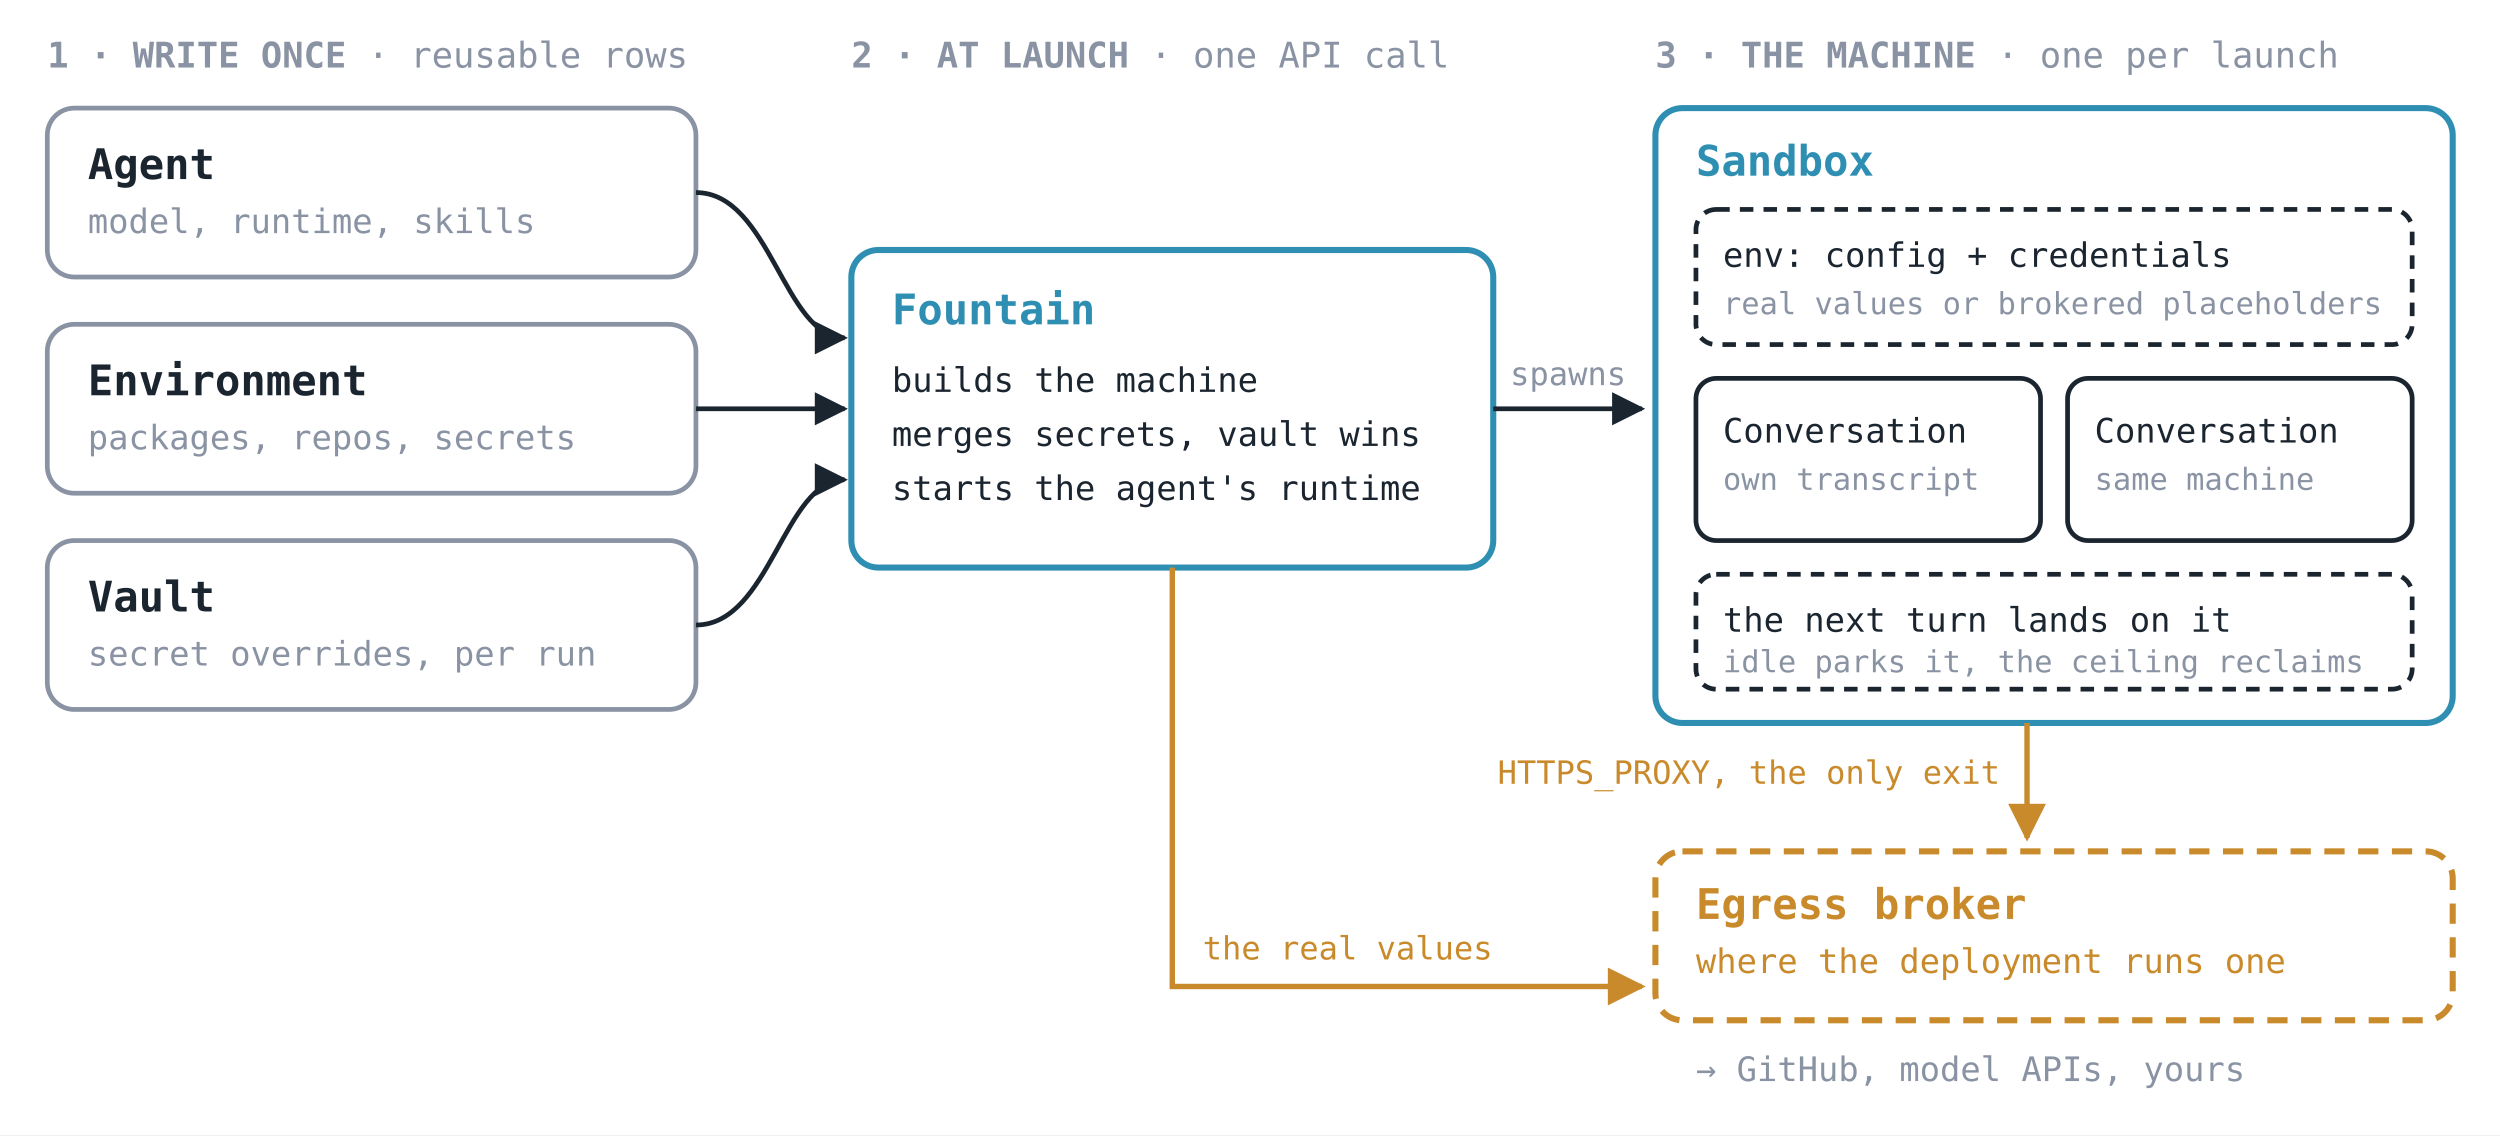
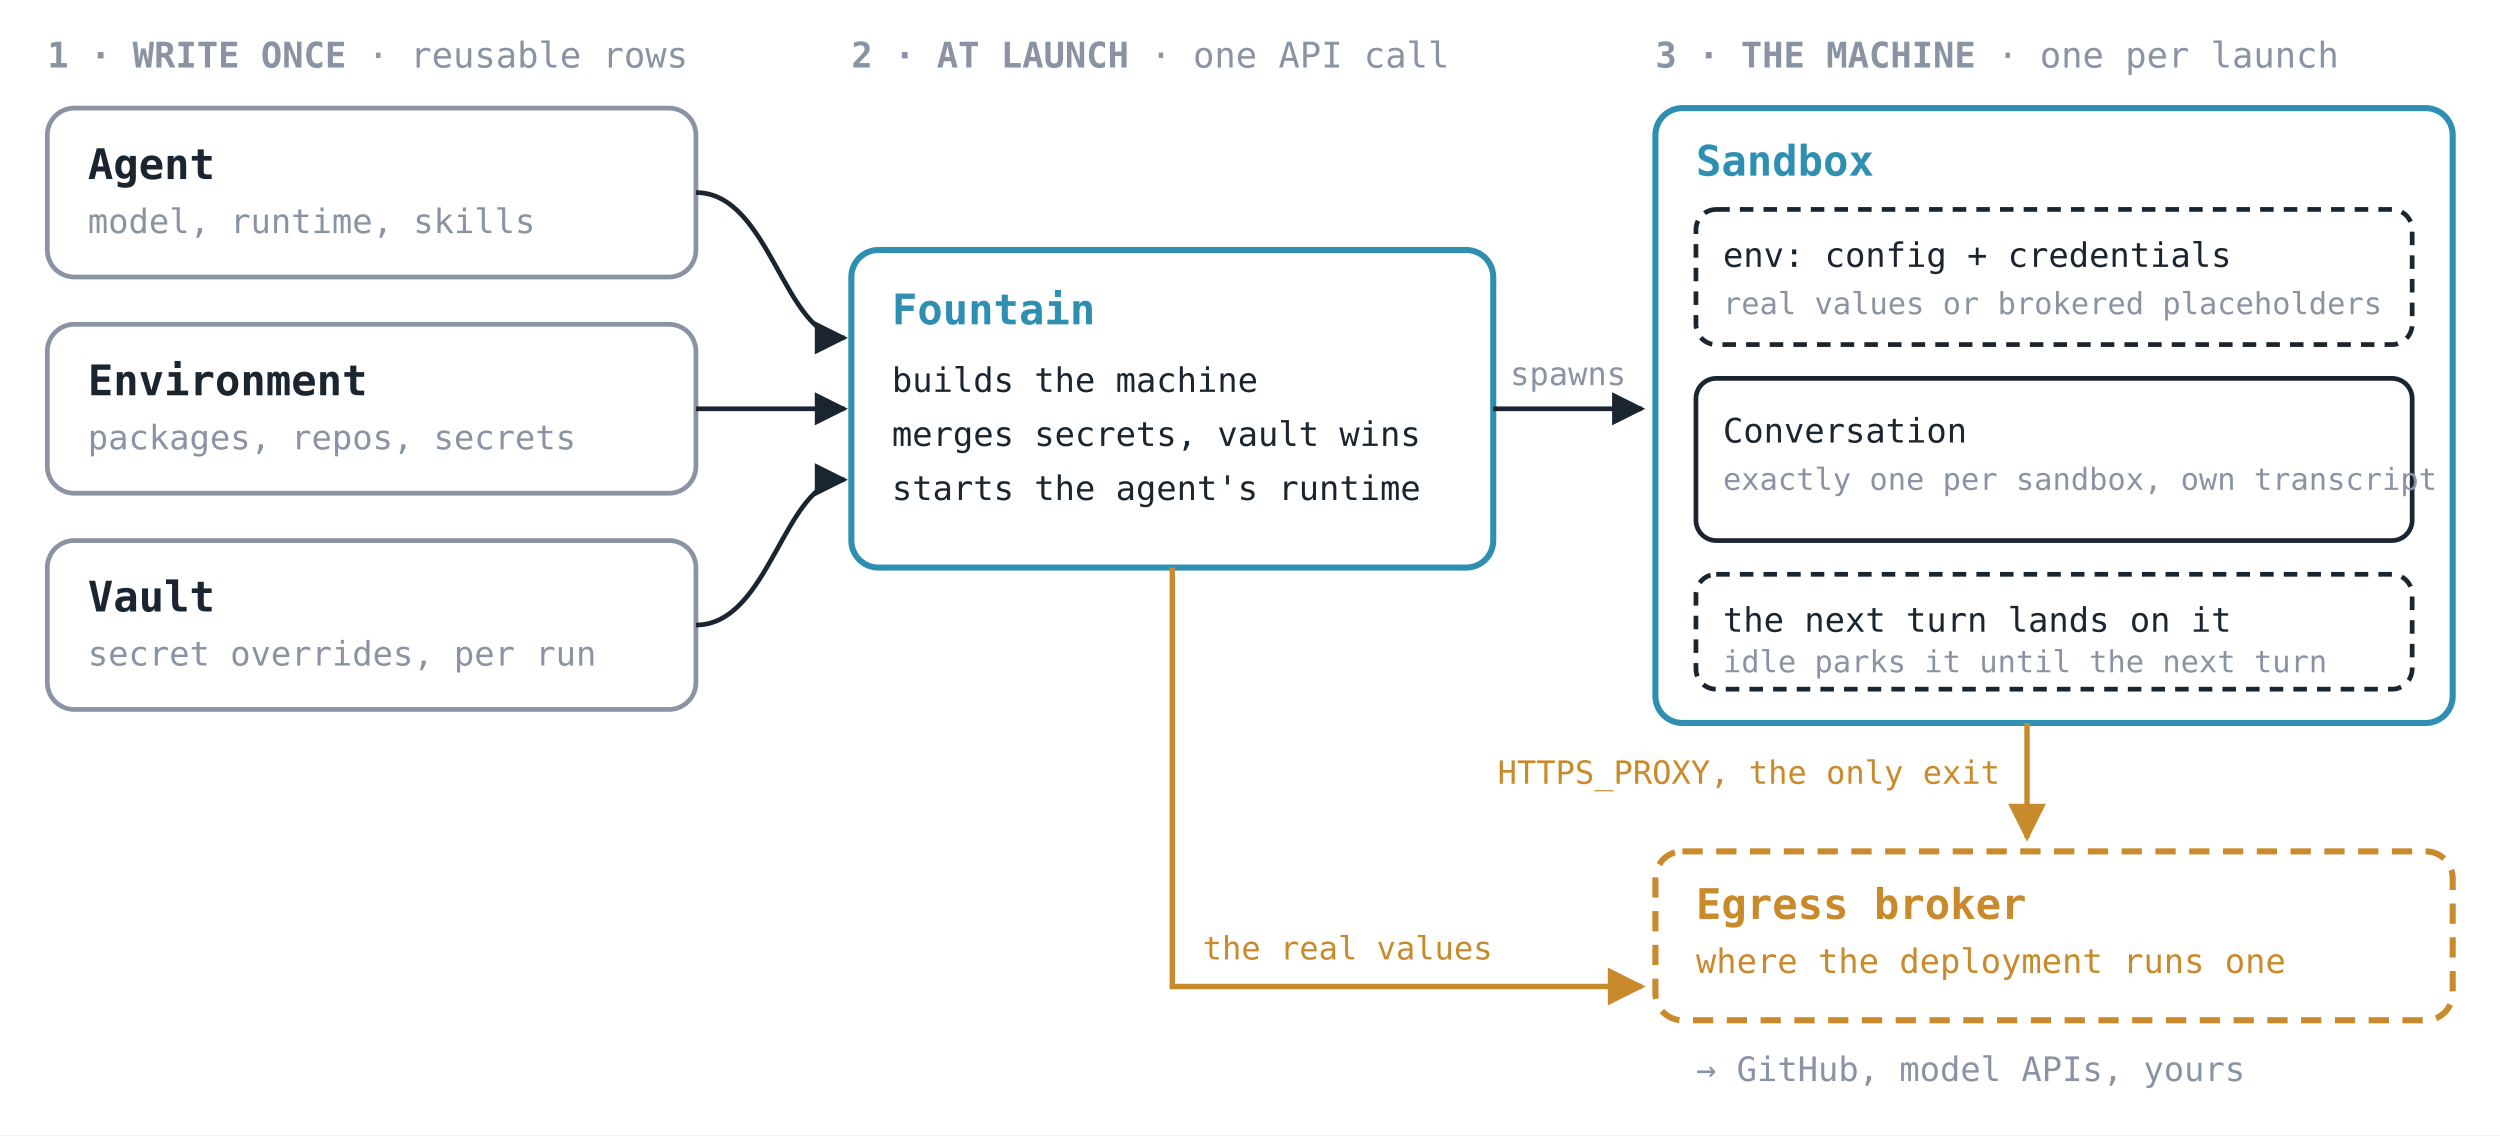
- <svg xmlns="http://www.w3.org/2000/svg" viewBox="0 0 740 336" role="img" aria-label="Three templates, one machine, in three stages. Stage one, write once: Agent, Environment and Vault are rows a tenant writes and reuses. Stage two, at launch: Fountain builds the machine, merges the Environment's secrets with the Vault's and the Vault wins, and starts the agent's runtime. Stage three, the machine: a sandbox receives its environment and runs one or more Conversations, each with its own transcript, on that one machine. The next turn lands on the same machine, an idle machine parks, and the concurrency ceiling reclaims it. Where a deployment runs the egress broker, the real values go to the broker instead, the sandbox gets a placeholder, and the sandbox reaches the internet only through the broker.">
+ <svg xmlns="http://www.w3.org/2000/svg" viewBox="0 0 740 336" role="img" aria-label="Three templates, one machine, in three stages. Stage one, write once: Agent, Environment and Vault are rows a tenant writes and reuses. Stage two, at launch: Fountain builds the machine, merges the Environment's secrets with the Vault's and the Vault wins, and starts the agent's runtime. Stage three, the machine: a sandbox receives its environment and runs exactly one Conversation, with its own transcript. The next turn lands on the same machine, and an idle machine parks until that turn wakes it. Where a deployment runs the egress broker, the real values go to the broker instead, the sandbox gets a placeholder, and the sandbox reaches the internet only through the broker.">
  <rect width="740" height="336" fill="#ffffff" />
  <defs>
    <marker id="pr-a" viewBox="0 0 10 10" refX="9" refY="5" markerWidth="7" markerHeight="7" orient="auto-start-reverse">
      <path d="M0,0 L10,5 L0,10 z" fill="#1b2530" />
    </marker>
    <marker id="pr-b" viewBox="0 0 10 10" refX="9" refY="5" markerWidth="7" markerHeight="7" orient="auto-start-reverse">
      <path d="M0,0 L10,5 L0,10 z" fill="#c98a2b" />
    </marker>
  </defs>
  <g fill="none" stroke="#1b2530" stroke-width="1.4">
    <rect x="14" y="32" width="192" height="50" rx="8" stroke="#8a93a3" />
    <rect x="14" y="96" width="192" height="50" rx="8" stroke="#8a93a3" />
    <rect x="14" y="160" width="192" height="50" rx="8" stroke="#8a93a3" />
    <rect x="252" y="74" width="190" height="94" rx="8" stroke="#2f8fb3" stroke-width="1.8" />
    <rect x="490" y="32" width="236" height="182" rx="8" stroke="#2f8fb3" stroke-width="1.8" />
    <rect x="502" y="62" width="212" height="40" rx="6" stroke-dasharray="4 3" />
-     <rect x="502" y="112" width="102" height="48" rx="6" />
-     <rect x="612" y="112" width="102" height="48" rx="6" />
+     <rect x="502" y="112" width="212" height="48" rx="6" />
    <rect x="502" y="170" width="212" height="34" rx="6" stroke-dasharray="4 3" />
    <rect x="490" y="252" width="236" height="50" rx="8" stroke="#c98a2b" stroke-width="1.8" stroke-dasharray="6 4" />
  </g>
  <g font-family="ui-monospace, Menlo, monospace" fill="#1b2530">
    <text x="14" y="20" font-size="10.5" fill="#8a93a3">
      <tspan font-weight="600">1 · WRITE ONCE</tspan> · reusable rows</text>
    <text x="252" y="20" font-size="10.5" fill="#8a93a3">
      <tspan font-weight="600">2 · AT LAUNCH</tspan> · one API call</text>
    <text x="490" y="20" font-size="10.5" fill="#8a93a3">
      <tspan font-weight="600">3 · THE MACHINE</tspan> · one per launch</text>
    <text x="26" y="53" font-size="12.5" font-weight="600">Agent</text>
    <text x="26" y="69" font-size="10" fill="#8a93a3">model, runtime, skills</text>
    <text x="26" y="117" font-size="12.5" font-weight="600">Environment</text>
    <text x="26" y="133" font-size="10" fill="#8a93a3">packages, repos, secrets</text>
    <text x="26" y="181" font-size="12.5" font-weight="600">Vault</text>
    <text x="26" y="197" font-size="10" fill="#8a93a3">secret overrides, per run</text>
    <text x="264" y="96" font-size="12.5" font-weight="600" fill="#2f8fb3">Fountain</text>
    <text x="264" y="116" font-size="10">builds the machine</text>
    <text x="264" y="132" font-size="10">merges secrets, vault wins</text>
    <text x="264" y="148" font-size="10">starts the agent's runtime</text>
    <text x="502" y="52" font-size="12.5" font-weight="600" fill="#2f8fb3">Sandbox</text>
    <text x="510" y="79" font-size="10">env: config + credentials</text>
    <text x="510" y="93" font-size="9" fill="#8a93a3">real values or brokered placeholders</text>
    <text x="510" y="131" font-size="10">Conversation</text>
-     <text x="510" y="145" font-size="9" fill="#8a93a3">own transcript</text>
-     <text x="620" y="131" font-size="10">Conversation</text>
-     <text x="620" y="145" font-size="9" fill="#8a93a3">same machine</text>
+     <text x="510" y="145" font-size="9" fill="#8a93a3">exactly one per sandbox, own transcript</text>
    <text x="510" y="187" font-size="10">the next turn lands on it</text>
-     <text x="510" y="199" font-size="9" fill="#8a93a3">idle parks it, the ceiling reclaims</text>
+     <text x="510" y="199" font-size="9" fill="#8a93a3">idle parks it until the next turn</text>
    <text x="502" y="272" font-size="12.5" font-weight="600" fill="#c98a2b">Egress broker</text>
    <text x="502" y="288" font-size="10" fill="#c98a2b">where the deployment runs one</text>
    <text x="502" y="320" font-size="10" fill="#8a93a3">→ GitHub, model APIs, yours</text>
  </g>
  <g fill="none" stroke="#1b2530" stroke-width="1.4" marker-end="url(#pr-a)">
    <path d="M206,57 C228,57 232,100 250,100" />
    <path d="M206,121 H250" />
    <path d="M206,185 C228,185 232,142 250,142" />
    <path d="M442,121 H486" />
  </g>
  <g fill="none" stroke="#c98a2b" stroke-width="1.6" marker-end="url(#pr-b)">
    <path d="M347,168 V292 H486" />
    <path d="M600,214 V248" />
  </g>
  <g font-family="ui-monospace, Menlo, monospace" font-size="9.5" fill="#8a93a3">
    <text x="447" y="114">spawns</text>
    <text x="356" y="284" fill="#c98a2b">the real values</text>
    <text x="592" y="232" fill="#c98a2b" text-anchor="end">HTTPS_PROXY, the only exit</text>
  </g>
</svg>
